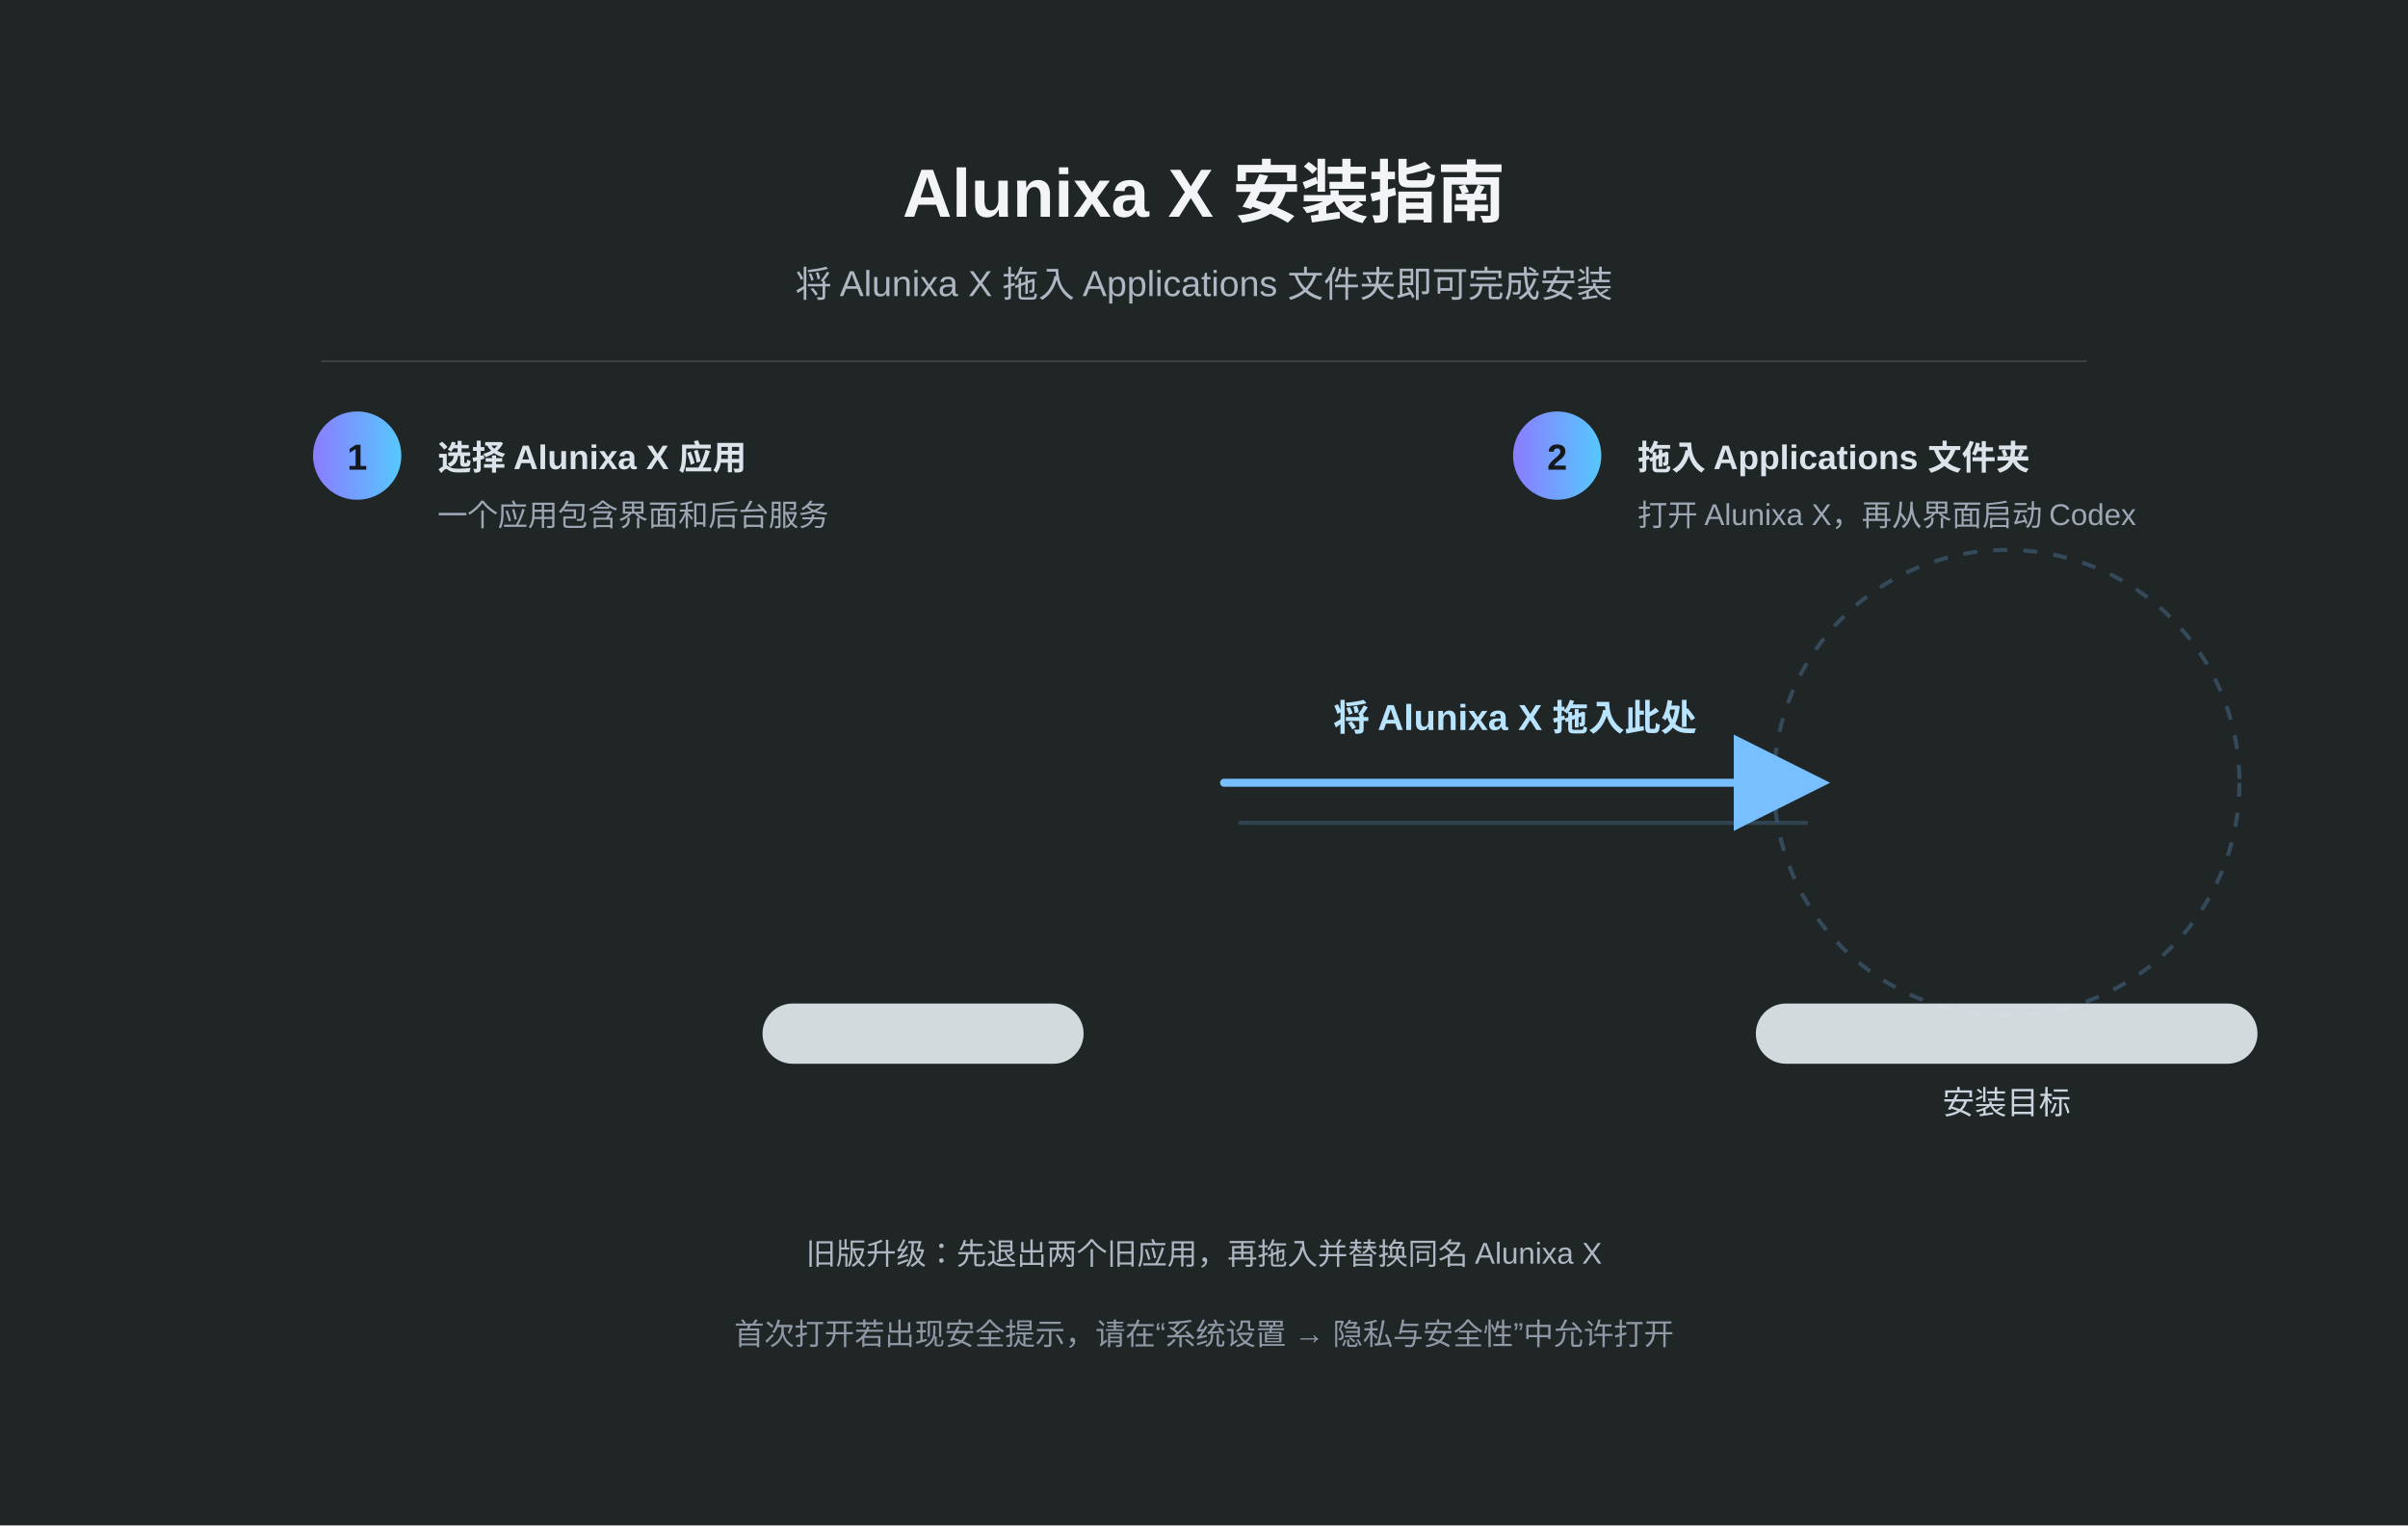
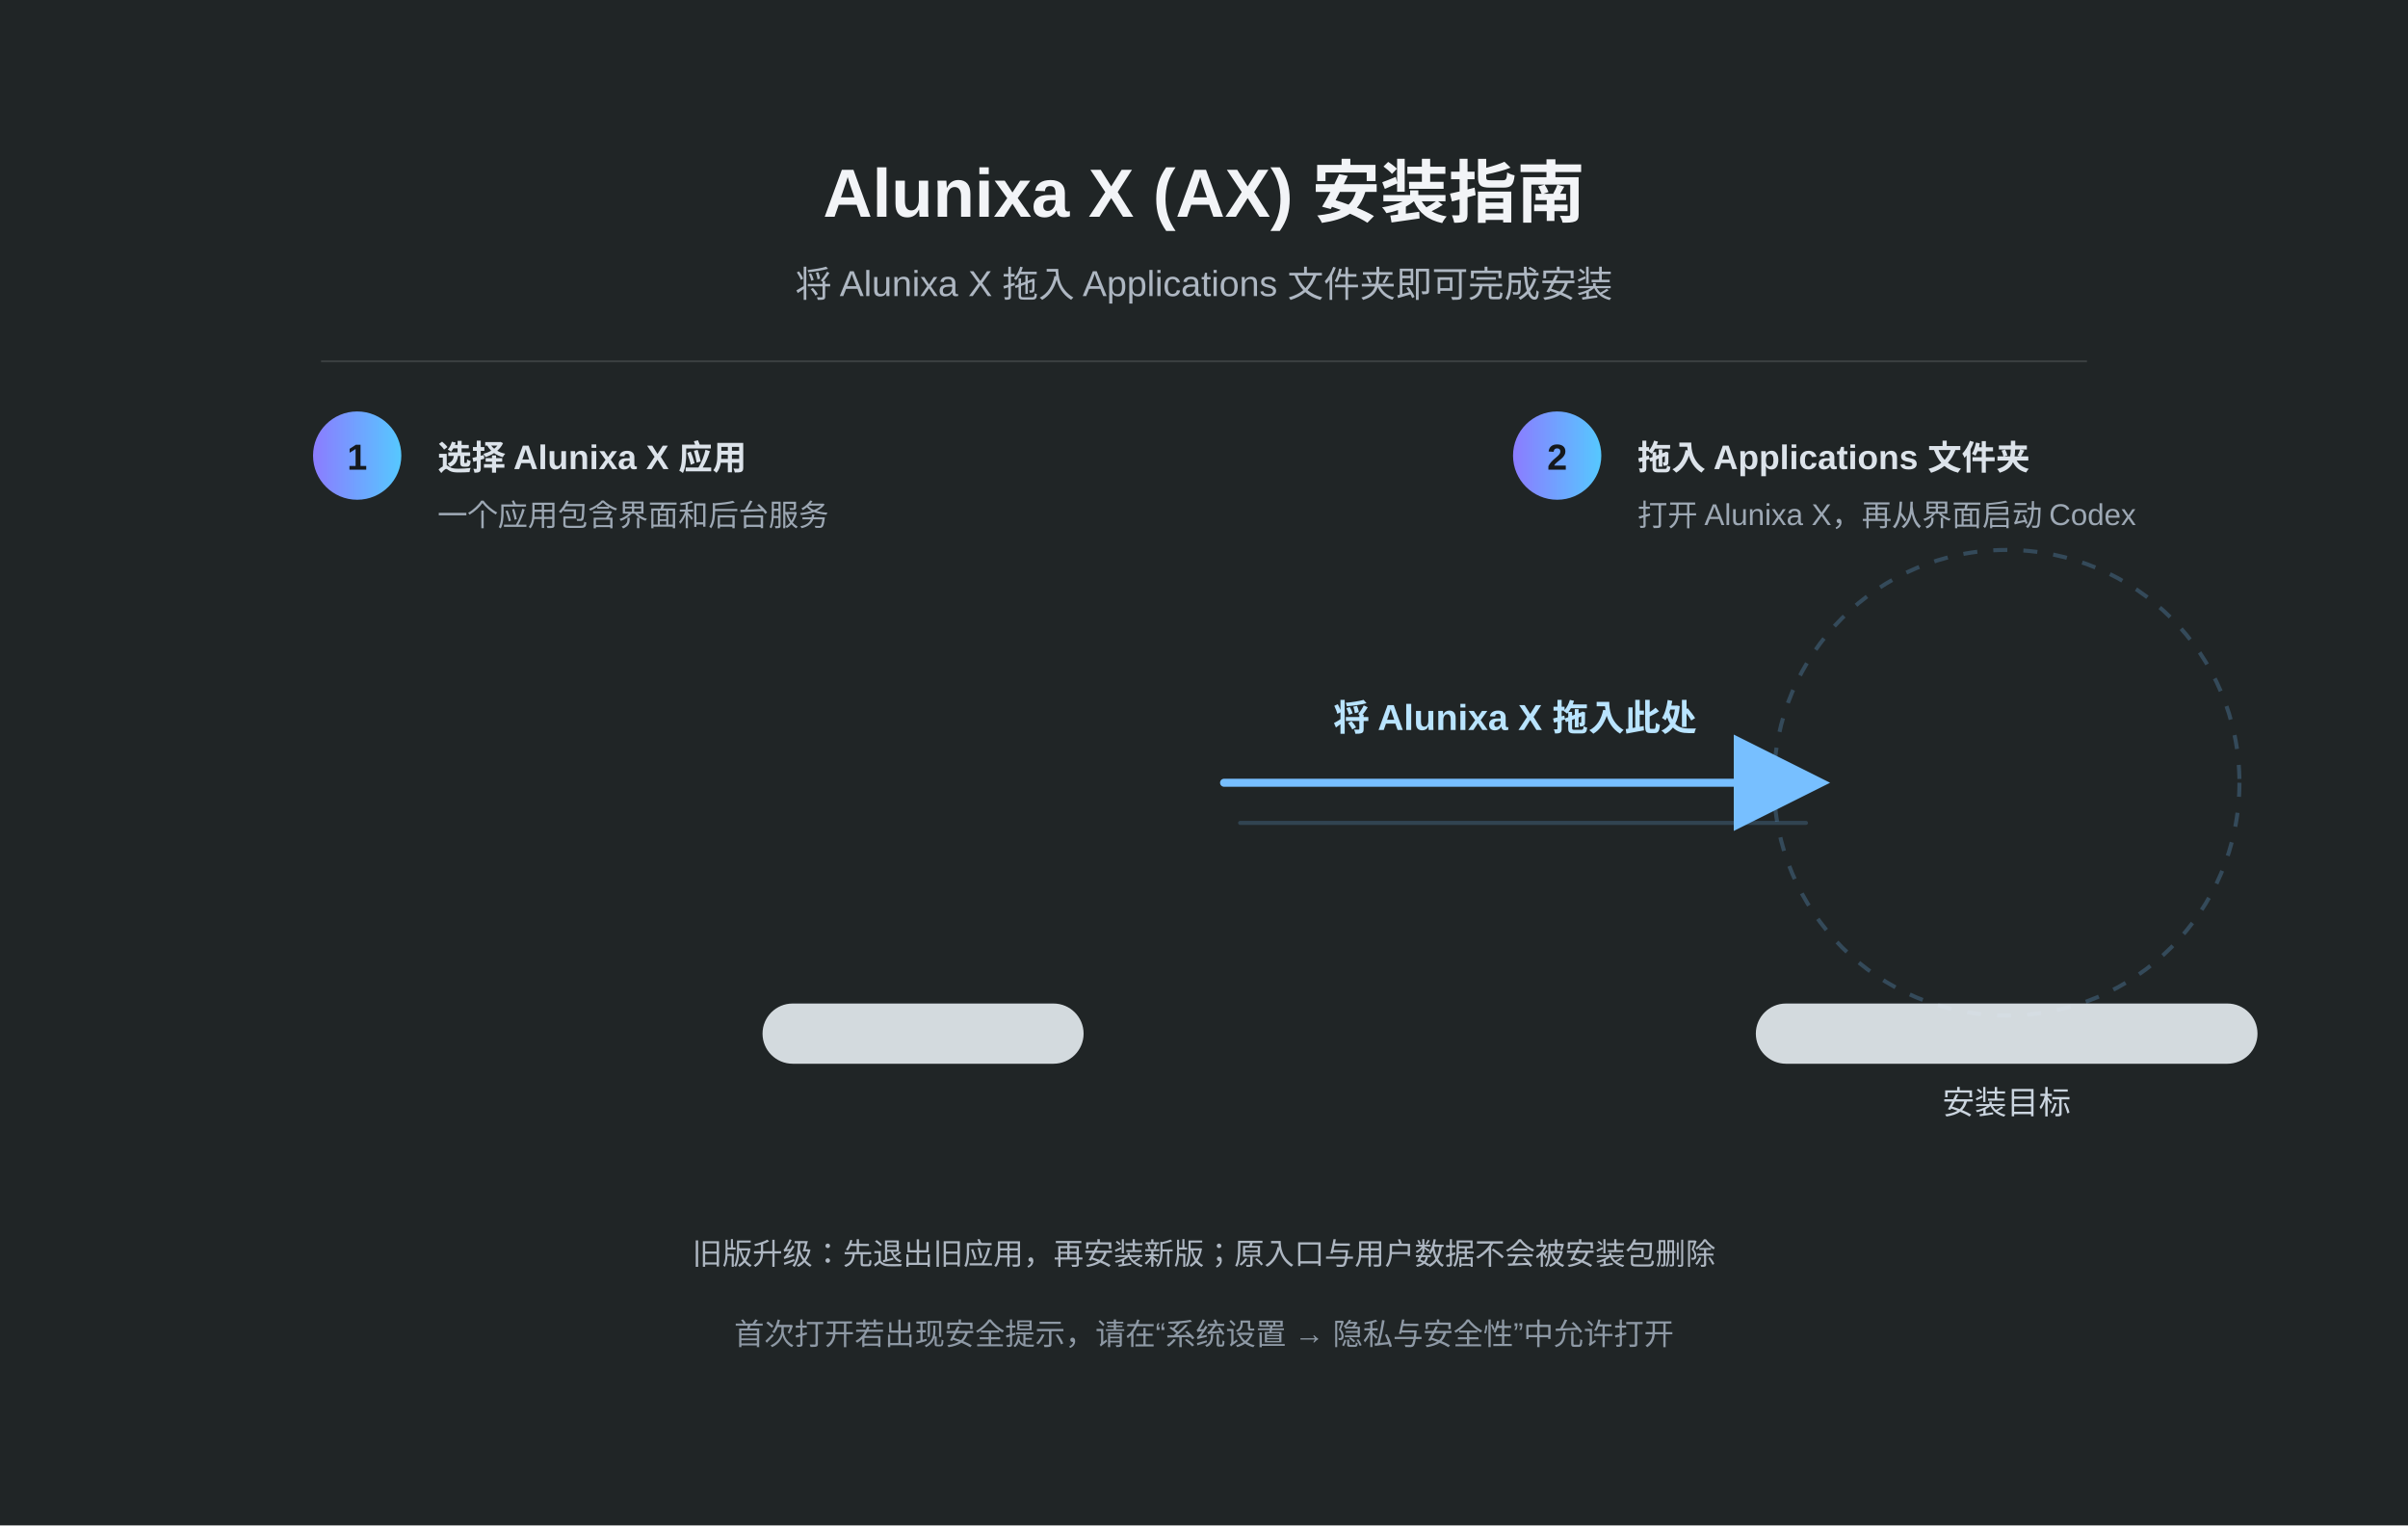
<svg xmlns="http://www.w3.org/2000/svg" width="1200" height="760" viewBox="0 0 1200 760">
  <defs>
    <linearGradient id="accent" x1="0" y1="0" x2="1" y2="0">
      <stop offset="0" stop-color="#8b7cff" />
      <stop offset="1" stop-color="#56c8ff" />
    </linearGradient>
    <marker id="arrow" markerWidth="12" markerHeight="12" refX="9" refY="6" orient="auto">
      <path d="M 0 0 L 12 6 L 0 12 z" fill="#77bfff" />
    </marker>
  </defs>
  <rect width="1200" height="760" fill="#202526" />
  <g font-family="SF Pro Display, PingFang SC, Helvetica Neue, Arial, sans-serif" text-anchor="middle">
-     <text x="600" y="108" fill="#f2f4f7" font-size="34" font-weight="600">Alunixa X 安装指南</text>
+     <text x="600" y="108" fill="#f2f4f7" font-size="34" font-weight="600">Alunixa X (AX) 安装指南</text>
    <text x="600" y="148" fill="#aeb7c2" font-size="18">将 Alunixa X 拖入 Applications 文件夹即可完成安装</text>
    <path d="M 160 180 H 1040" stroke="#ffffff" stroke-opacity="0.12" />
    <g transform="translate(156 205)">
      <circle cx="22" cy="22" r="22" fill="url(#accent)" />
      <text x="22" y="29" fill="#15191c" font-size="18" font-weight="700">1</text>
      <text x="62" y="29" text-anchor="start" fill="#dce3ea" font-size="17" font-weight="600">选择 Alunixa X 应用</text>
      <text x="62" y="57" text-anchor="start" fill="#9da8b4" font-size="15">一个应用包含界面和后台服务</text>
    </g>
    <g transform="translate(754 205)">
      <circle cx="22" cy="22" r="22" fill="url(#accent)" />
      <text x="22" y="29" fill="#15191c" font-size="18" font-weight="700">2</text>
      <text x="62" y="29" text-anchor="start" fill="#dce3ea" font-size="17" font-weight="600">拖入 Applications 文件夹</text>
      <text x="62" y="57" text-anchor="start" fill="#9da8b4" font-size="15">打开 Alunixa X，再从界面启动 Codex</text>
    </g>
    <circle cx="1000" cy="390" r="116" fill="none" stroke="#77bfff" stroke-opacity="0.24" stroke-width="2" stroke-dasharray="7 8" />
    <text x="1000" y="555" fill="#cbd5df" font-size="16">安装目标</text>
    <path d="M 610 390 C 710 390, 790 390, 900 390" fill="none" stroke="#77bfff" stroke-width="4" stroke-linecap="round" marker-end="url(#arrow)" />
    <path d="M 618 410 C 710 410, 790 410, 900 410" fill="none" stroke="#77bfff" stroke-opacity="0.2" stroke-width="2" stroke-linecap="round" />
    <text x="755" y="364" fill="#b9e4ff" font-size="18" font-weight="600">将 Alunixa X 拖入此处</text>
    <rect x="380" y="500" width="160" height="30" rx="15" fill="#e7edf2" fill-opacity="0.9" />
    <rect x="875" y="500" width="250" height="30" rx="15" fill="#e7edf2" fill-opacity="0.9" />
-     <text x="600" y="630" fill="#aeb7c2" font-size="15">旧版升级：先退出两个旧应用，再拖入并替换同名 Alunixa X</text>
+     <text x="600" y="630" fill="#aeb7c2" font-size="15">旧版升级：先退出旧应用，再安装新版；原入口与用户数据不会被安装包删除</text>
    <text x="600" y="670" fill="#8e99a5" font-size="15">首次打开若出现安全提示，请在“系统设置 → 隐私与安全性”中允许打开</text>
  </g>
</svg>
